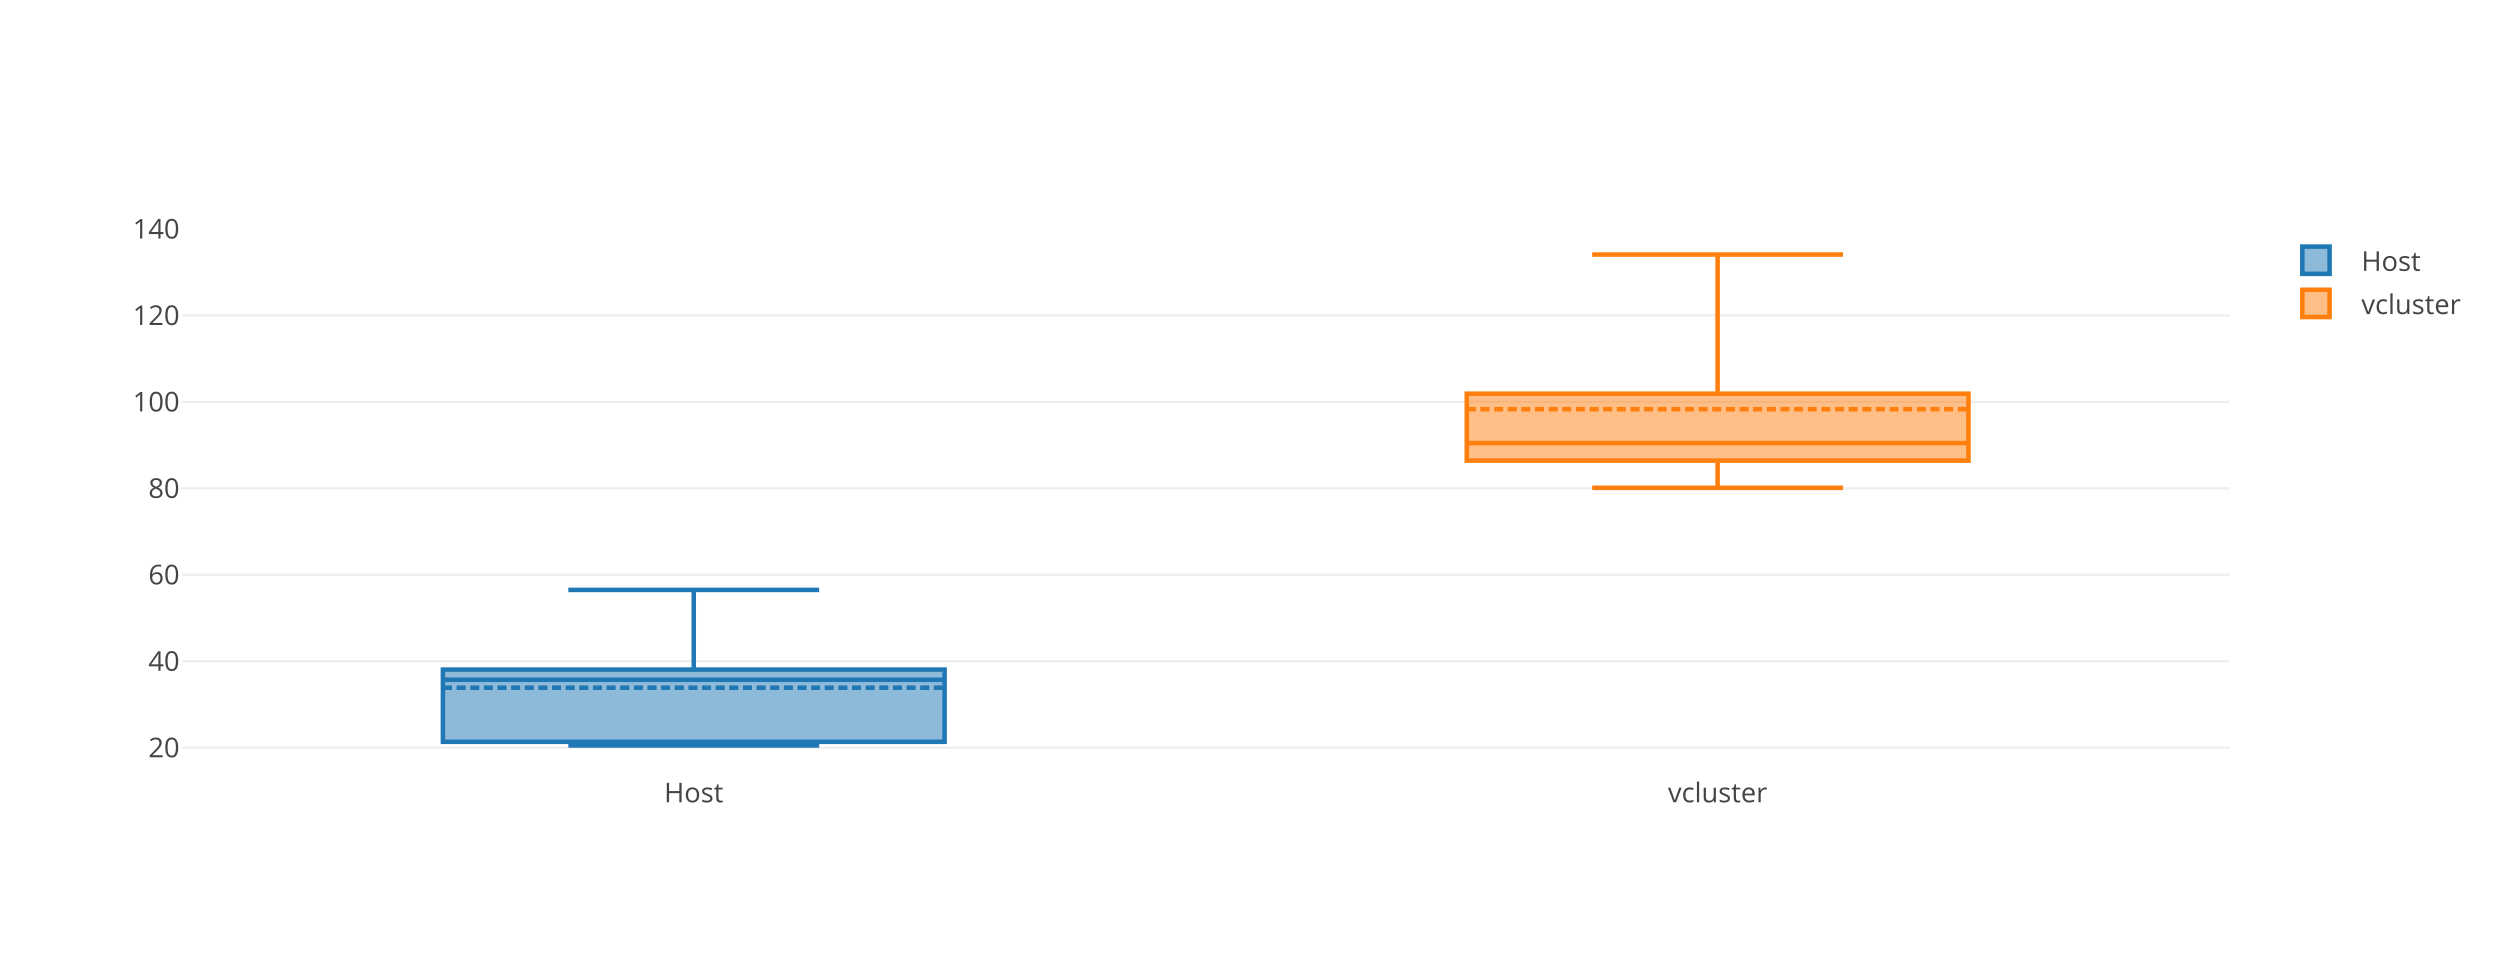
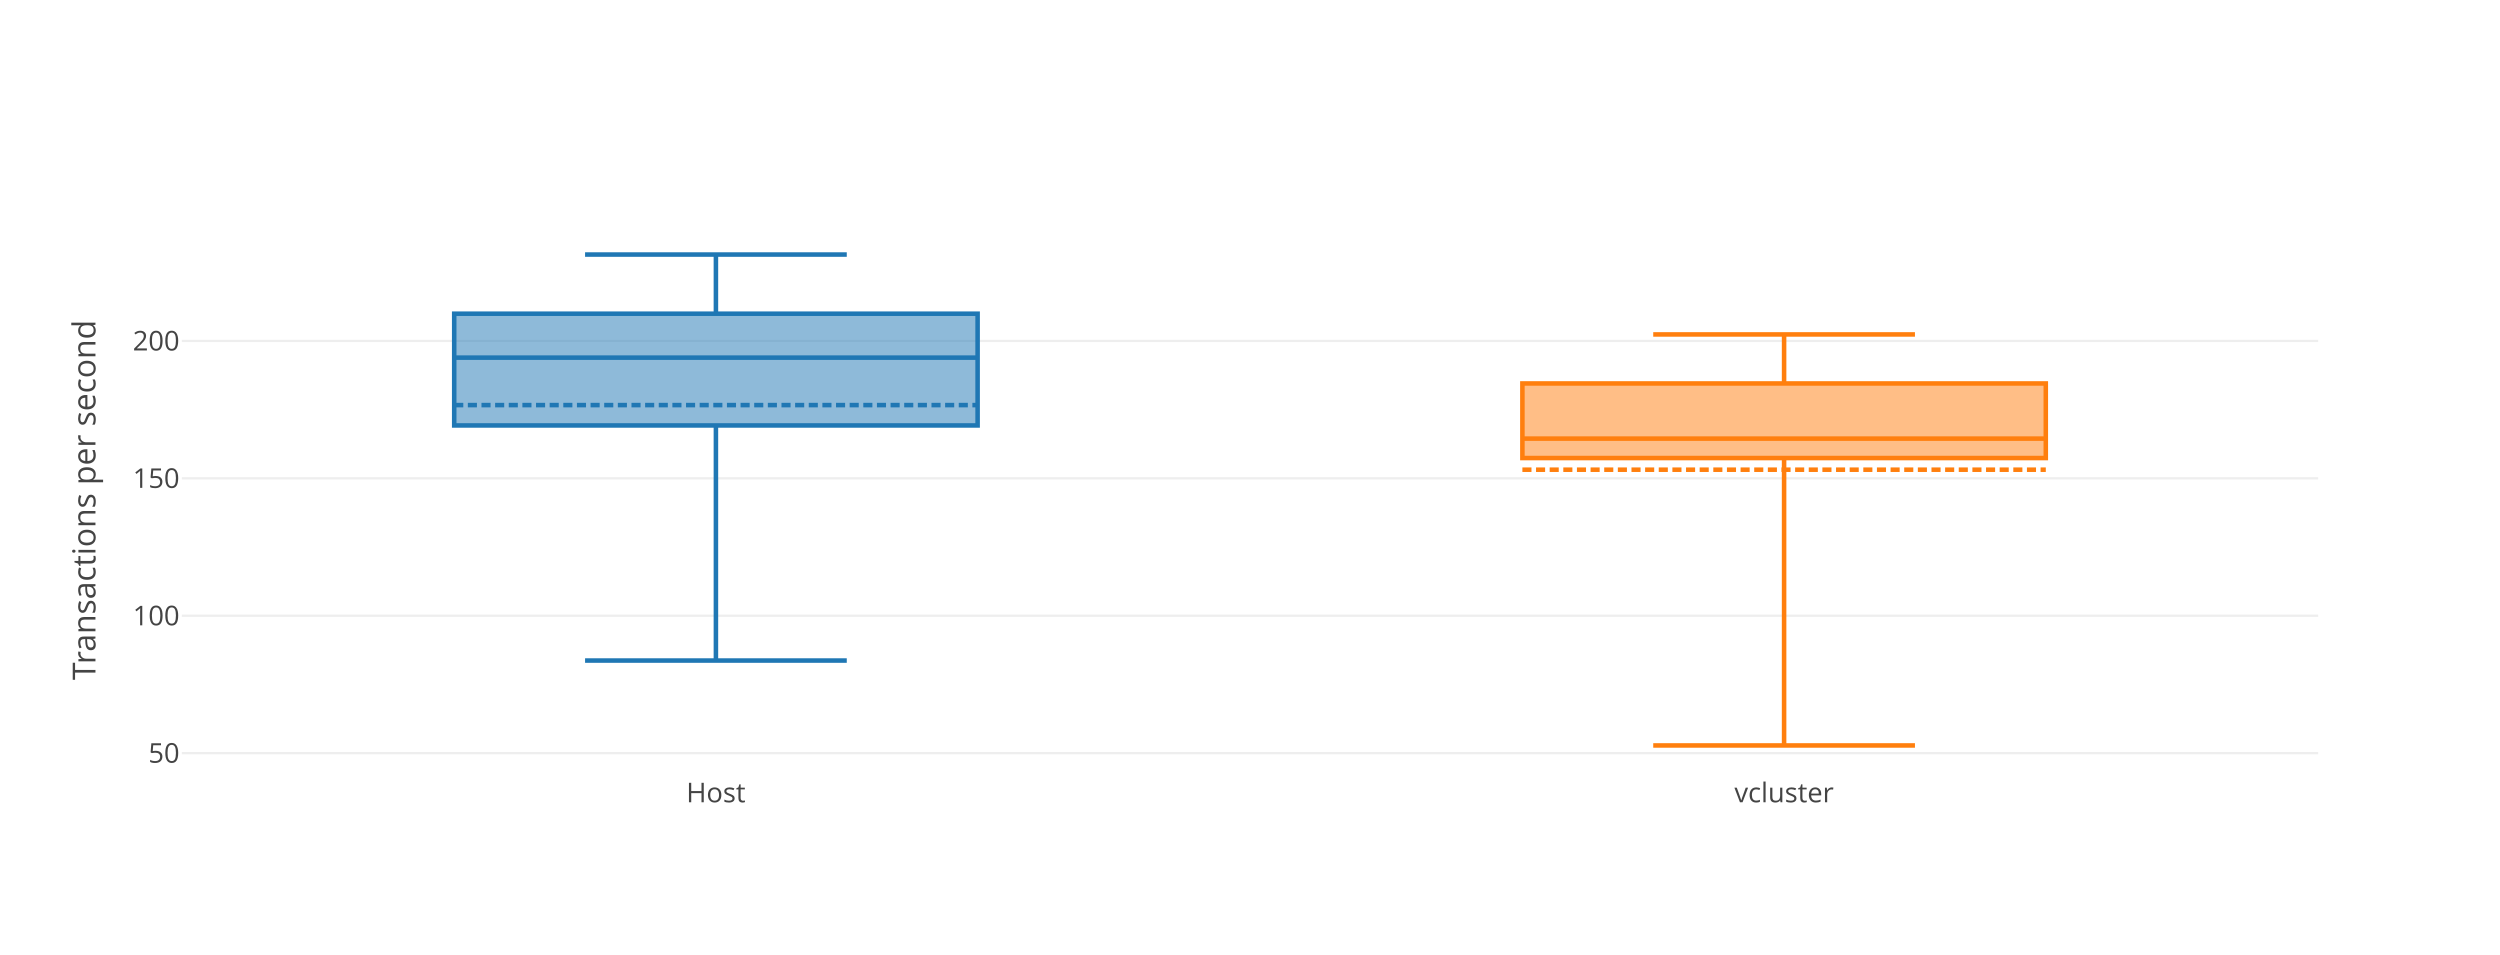
<svg xmlns="http://www.w3.org/2000/svg" class="main-svg" width="1100" height="420" style="" viewBox="0 0 1100 420">
  <rect x="0" y="0" width="1100" height="420" style="fill: rgb(255, 255, 255); fill-opacity: 1;" />
-   <defs id="defs-86e1f6">
+   <defs id="defs-8cc024">
    <g class="clips">
-       <clipPath id="clip86e1f6xyplot" class="plotclip">
-         <rect width="901" height="240" />
+       <clipPath id="clip8cc024xyplot" class="plotclip">
+         <rect width="940" height="240" />
      </clipPath>
-       <clipPath class="axesclip" id="clip86e1f6x">
-         <rect x="80" y="0" width="901" height="420" />
+       <clipPath class="axesclip" id="clip8cc024x">
+         <rect x="80" y="0" width="940" height="420" />
      </clipPath>
-       <clipPath class="axesclip" id="clip86e1f6y">
+       <clipPath class="axesclip" id="clip8cc024y">
        <rect x="0" y="100" width="1100" height="240" />
      </clipPath>
-       <clipPath class="axesclip" id="clip86e1f6xy">
-         <rect x="80" y="100" width="901" height="240" />
+       <clipPath class="axesclip" id="clip8cc024xy">
+         <rect x="80" y="100" width="940" height="240" />
      </clipPath>
    </g>
    <g class="gradients" />
  </defs>
  <g class="bglayer" />
  <g class="layer-below">
    <g class="imagelayer" />
    <g class="shapelayer" />
  </g>
  <g class="cartesianlayer">
    <g class="subplot xy">
      <g class="layer-subplot">
        <g class="shapelayer" />
        <g class="imagelayer" />
      </g>
      <g class="gridlayer">
        <g class="x" />
        <g class="y">
-           <path class="ygrid crisp" transform="translate(0,328.99)" d="M80,0h901" style="stroke: rgb(238, 238, 238); stroke-opacity: 1; stroke-width: 1px;" />
-           <path class="ygrid crisp" transform="translate(0,290.95)" d="M80,0h901" style="stroke: rgb(238, 238, 238); stroke-opacity: 1; stroke-width: 1px;" />
-           <path class="ygrid crisp" transform="translate(0,252.91)" d="M80,0h901" style="stroke: rgb(238, 238, 238); stroke-opacity: 1; stroke-width: 1px;" />
-           <path class="ygrid crisp" transform="translate(0,214.87)" d="M80,0h901" style="stroke: rgb(238, 238, 238); stroke-opacity: 1; stroke-width: 1px;" />
-           <path class="ygrid crisp" transform="translate(0,176.83)" d="M80,0h901" style="stroke: rgb(238, 238, 238); stroke-opacity: 1; stroke-width: 1px;" />
-           <path class="ygrid crisp" transform="translate(0,138.79)" d="M80,0h901" style="stroke: rgb(238, 238, 238); stroke-opacity: 1; stroke-width: 1px;" />
+           <path class="ygrid crisp" transform="translate(0,331.39)" d="M80,0h940" style="stroke: rgb(238, 238, 238); stroke-opacity: 1; stroke-width: 1px;" />
+           <path class="ygrid crisp" transform="translate(0,270.93)" d="M80,0h940" style="stroke: rgb(238, 238, 238); stroke-opacity: 1; stroke-width: 1px;" />
+           <path class="ygrid crisp" transform="translate(0,210.47)" d="M80,0h940" style="stroke: rgb(238, 238, 238); stroke-opacity: 1; stroke-width: 1px;" />
+           <path class="ygrid crisp" transform="translate(0,150.01)" d="M80,0h940" style="stroke: rgb(238, 238, 238); stroke-opacity: 1; stroke-width: 1px;" />
        </g>
      </g>
      <g class="zerolinelayer" />
      <path class="xlines-below" />
      <path class="ylines-below" />
      <g class="overlines-below" />
      <g class="xaxislayer-below" />
      <g class="yaxislayer-below" />
      <g class="overaxes-below" />
-       <g class="plot" transform="translate(80,100)" clip-path="url('#clip86e1f6xyplot')">
+       <g class="plot" transform="translate(80,100)" clip-path="url('#clip8cc024xyplot')">
        <g class="boxlayer mlayer">
          <g class="trace boxes" style="opacity: 1;">
-             <path class="box" d="M114.88,199.1H335.62M114.88,226.39H335.62V194.62H114.88ZM225.25,226.39V228M225.25,194.62V159.56M170.06,228H280.44M170.06,159.56H280.44" style="vector-effect: non-scaling-stroke; stroke-width: 2px; stroke: rgb(31, 119, 180); stroke-opacity: 1; fill: rgb(31, 119, 180); fill-opacity: 0.5;" />
-             <path class="mean" d="M114.88,202.59H335.62" style="fill: none; vector-effect: non-scaling-stroke; stroke-width: 2; stroke-dasharray: 4px, 2px; stroke: rgb(31, 119, 180); stroke-opacity: 1;" />
+             <path class="box" d="M119.85,57.36H350.15M119.85,87.2H350.15V38.03H119.85ZM235,87.2V190.64M235,38.03V12M177.43,190.64H292.58M177.43,12H292.58" style="vector-effect: non-scaling-stroke; stroke-width: 2px; stroke: rgb(31, 119, 180); stroke-opacity: 1; fill: rgb(31, 119, 180); fill-opacity: 0.5;" />
+             <path class="mean" d="M119.85,78.24H350.15" style="fill: none; vector-effect: non-scaling-stroke; stroke-width: 2; stroke-dasharray: 4px, 2px; stroke: rgb(31, 119, 180); stroke-opacity: 1;" />
          </g>
          <g class="trace boxes" style="opacity: 1;">
-             <path class="box" d="M565.38,94.96H786.12M565.38,102.67H786.12V73.22H565.38ZM675.75,102.67V114.64M675.75,73.22V12M620.56,114.64H730.94M620.56,12H730.94" style="vector-effect: non-scaling-stroke; stroke-width: 2px; stroke: rgb(255, 127, 14); stroke-opacity: 1; fill: rgb(255, 127, 14); fill-opacity: 0.5;" />
-             <path class="mean" d="M565.38,80.05H786.12" style="fill: none; vector-effect: non-scaling-stroke; stroke-width: 2; stroke-dasharray: 4px, 2px; stroke: rgb(255, 127, 14); stroke-opacity: 1;" />
+             <path class="box" d="M589.85,92.99H820.15M589.85,101.54H820.15V68.72H589.85ZM705,101.54V228M705,68.72V47.15M647.42,228H762.58M647.42,47.15H762.58" style="vector-effect: non-scaling-stroke; stroke-width: 2px; stroke: rgb(255, 127, 14); stroke-opacity: 1; fill: rgb(255, 127, 14); fill-opacity: 0.5;" />
+             <path class="mean" d="M589.85,106.67H820.15" style="fill: none; vector-effect: non-scaling-stroke; stroke-width: 2; stroke-dasharray: 4px, 2px; stroke: rgb(255, 127, 14); stroke-opacity: 1;" />
          </g>
        </g>
      </g>
      <g class="overplot" />
      <path class="xlines-above crisp" d="M0,0" style="fill: none;" />
      <path class="ylines-above crisp" d="M0,0" style="fill: none;" />
      <g class="overlines-above" />
      <g class="xaxislayer-above">
        <g class="xtick">
-           <text text-anchor="middle" x="0" y="353" transform="translate(305.25,0)" style="font-family: 'Open Sans', verdana, arial, sans-serif; font-size: 12px; fill: rgb(68, 68, 68); fill-opacity: 1; white-space: pre;">Host</text>
+           <text text-anchor="middle" x="0" y="353" transform="translate(315,0)" style="font-family: 'Open Sans', verdana, arial, sans-serif; font-size: 12px; fill: rgb(68, 68, 68); fill-opacity: 1; white-space: pre;">Host</text>
        </g>
        <g class="xtick">
-           <text text-anchor="middle" x="0" y="353" transform="translate(755.75,0)" style="font-family: 'Open Sans', verdana, arial, sans-serif; font-size: 12px; fill: rgb(68, 68, 68); fill-opacity: 1; white-space: pre;">vcluster</text>
+           <text text-anchor="middle" x="0" y="353" transform="translate(785,0)" style="font-family: 'Open Sans', verdana, arial, sans-serif; font-size: 12px; fill: rgb(68, 68, 68); fill-opacity: 1; white-space: pre;">vcluster</text>
        </g>
      </g>
      <g class="yaxislayer-above">
        <g class="ytick">
-           <text text-anchor="end" x="79" y="4.2" transform="translate(0,328.99)" style="font-family: 'Open Sans', verdana, arial, sans-serif; font-size: 12px; fill: rgb(68, 68, 68); fill-opacity: 1; white-space: pre;">20</text>
+           <text text-anchor="end" x="79" y="4.2" transform="translate(0,331.39)" style="font-family: 'Open Sans', verdana, arial, sans-serif; font-size: 12px; fill: rgb(68, 68, 68); fill-opacity: 1; white-space: pre;">50</text>
        </g>
        <g class="ytick">
-           <text text-anchor="end" x="79" y="4.2" transform="translate(0,290.95)" style="font-family: 'Open Sans', verdana, arial, sans-serif; font-size: 12px; fill: rgb(68, 68, 68); fill-opacity: 1; white-space: pre;">40</text>
+           <text text-anchor="end" x="79" y="4.2" transform="translate(0,270.93)" style="font-family: 'Open Sans', verdana, arial, sans-serif; font-size: 12px; fill: rgb(68, 68, 68); fill-opacity: 1; white-space: pre;">100</text>
        </g>
        <g class="ytick">
-           <text text-anchor="end" x="79" y="4.2" transform="translate(0,252.91)" style="font-family: 'Open Sans', verdana, arial, sans-serif; font-size: 12px; fill: rgb(68, 68, 68); fill-opacity: 1; white-space: pre;">60</text>
+           <text text-anchor="end" x="79" y="4.2" transform="translate(0,210.47)" style="font-family: 'Open Sans', verdana, arial, sans-serif; font-size: 12px; fill: rgb(68, 68, 68); fill-opacity: 1; white-space: pre;">150</text>
        </g>
        <g class="ytick">
-           <text text-anchor="end" x="79" y="4.2" transform="translate(0,214.87)" style="font-family: 'Open Sans', verdana, arial, sans-serif; font-size: 12px; fill: rgb(68, 68, 68); fill-opacity: 1; white-space: pre;">80</text>
-         </g>
-         <g class="ytick">
-           <text text-anchor="end" x="79" y="4.2" transform="translate(0,176.83)" style="font-family: 'Open Sans', verdana, arial, sans-serif; font-size: 12px; fill: rgb(68, 68, 68); fill-opacity: 1; white-space: pre;">100</text>
-         </g>
-         <g class="ytick">
-           <text text-anchor="end" x="79" y="4.2" transform="translate(0,138.79)" style="font-family: 'Open Sans', verdana, arial, sans-serif; font-size: 12px; fill: rgb(68, 68, 68); fill-opacity: 1; white-space: pre;">120</text>
-         </g>
-         <g class="ytick">
-           <text text-anchor="end" x="79" y="4.2" transform="translate(0,100.75)" style="font-family: 'Open Sans', verdana, arial, sans-serif; font-size: 12px; fill: rgb(68, 68, 68); fill-opacity: 1; white-space: pre;">140</text>
+           <text text-anchor="end" x="79" y="4.2" transform="translate(0,150.01)" style="font-family: 'Open Sans', verdana, arial, sans-serif; font-size: 12px; fill: rgb(68, 68, 68); fill-opacity: 1; white-space: pre;">200</text>
        </g>
      </g>
      <g class="overaxes-above" />
    </g>
  </g>
  <g class="polarlayer" />
  <g class="ternarylayer" />
  <g class="geolayer" />
  <g class="funnelarealayer" />
  <g class="pielayer" />
  <g class="treemaplayer" />
  <g class="sunburstlayer" />
  <g class="glimages" />
-   <defs id="topdefs-86e1f6">
+   <defs id="topdefs-8cc024">
    <g class="clips" />
-     <clipPath id="legend86e1f6">
-       <rect width="89" height="48" x="0" y="0" />
-     </clipPath>
  </defs>
  <g class="layer-above">
    <g class="imagelayer" />
    <g class="shapelayer" />
  </g>
  <g class="infolayer">
-     <g class="legend" pointer-events="all" transform="translate(999.02,100)">
-       <rect class="bg" shape-rendering="crispEdges" style="stroke: rgb(68, 68, 68); stroke-opacity: 1; fill: rgb(255, 255, 255); fill-opacity: 1; stroke-width: 0px;" width="89" height="48" x="0" y="0" />
-       <g class="scrollbox" transform="" clip-path="url('#legend86e1f6')">
-         <g class="groups">
-           <g class="traces" transform="translate(0,14.5)" style="opacity: 1;">
-             <text class="legendtext" text-anchor="start" x="40" y="4.68" style="font-family: 'Open Sans', verdana, arial, sans-serif; font-size: 12px; fill: rgb(68, 68, 68); fill-opacity: 1; white-space: pre;">Host</text>
-             <g class="layers" style="opacity: 1;">
-               <g class="legendfill" />
-               <g class="legendlines" />
-               <g class="legendsymbols">
-                 <g class="legendpoints">
-                   <path class="legendbox" d="M6,6H-6V-6H6Z" transform="translate(20,0)" style="stroke-width: 2px; fill: rgb(31, 119, 180); fill-opacity: 0.5; stroke: rgb(31, 119, 180); stroke-opacity: 1;" />
-                 </g>
-               </g>
-             </g>
-             <rect class="legendtoggle" x="0" y="-9.5" width="84" height="19" style="fill: rgb(0, 0, 0); fill-opacity: 0;" />
-           </g>
-           <g class="traces" transform="translate(0,33.5)" style="opacity: 1;">
-             <text class="legendtext" text-anchor="start" x="40" y="4.68" style="font-family: 'Open Sans', verdana, arial, sans-serif; font-size: 12px; fill: rgb(68, 68, 68); fill-opacity: 1; white-space: pre;">vcluster</text>
-             <g class="layers" style="opacity: 1;">
-               <g class="legendfill" />
-               <g class="legendlines" />
-               <g class="legendsymbols">
-                 <g class="legendpoints">
-                   <path class="legendbox" d="M6,6H-6V-6H6Z" transform="translate(20,0)" style="stroke-width: 2px; fill: rgb(255, 127, 14); fill-opacity: 0.5; stroke: rgb(255, 127, 14); stroke-opacity: 1;" />
-                 </g>
-               </g>
-             </g>
-             <rect class="legendtoggle" x="0" y="-9.5" width="84" height="19" style="fill: rgb(0, 0, 0); fill-opacity: 0;" />
-           </g>
-         </g>
-       </g>
-       <rect class="scrollbar" rx="20" ry="3" width="0" height="0" style="fill: rgb(128, 139, 164); fill-opacity: 1;" x="0" y="0" />
-     </g>
    <g class="g-gtitle" />
    <g class="g-xtitle" />
-     <g class="g-ytitle" />
+     <g class="g-ytitle">
+       <text class="ytitle" transform="rotate(-90,42,220)" x="42" y="220" text-anchor="middle" style="font-family: 'Open Sans', verdana, arial, sans-serif; font-size: 14px; fill: rgb(68, 68, 68); opacity: 1; font-weight: normal; white-space: pre;">Transactions per second</text>
+     </g>
  </g>
</svg>
